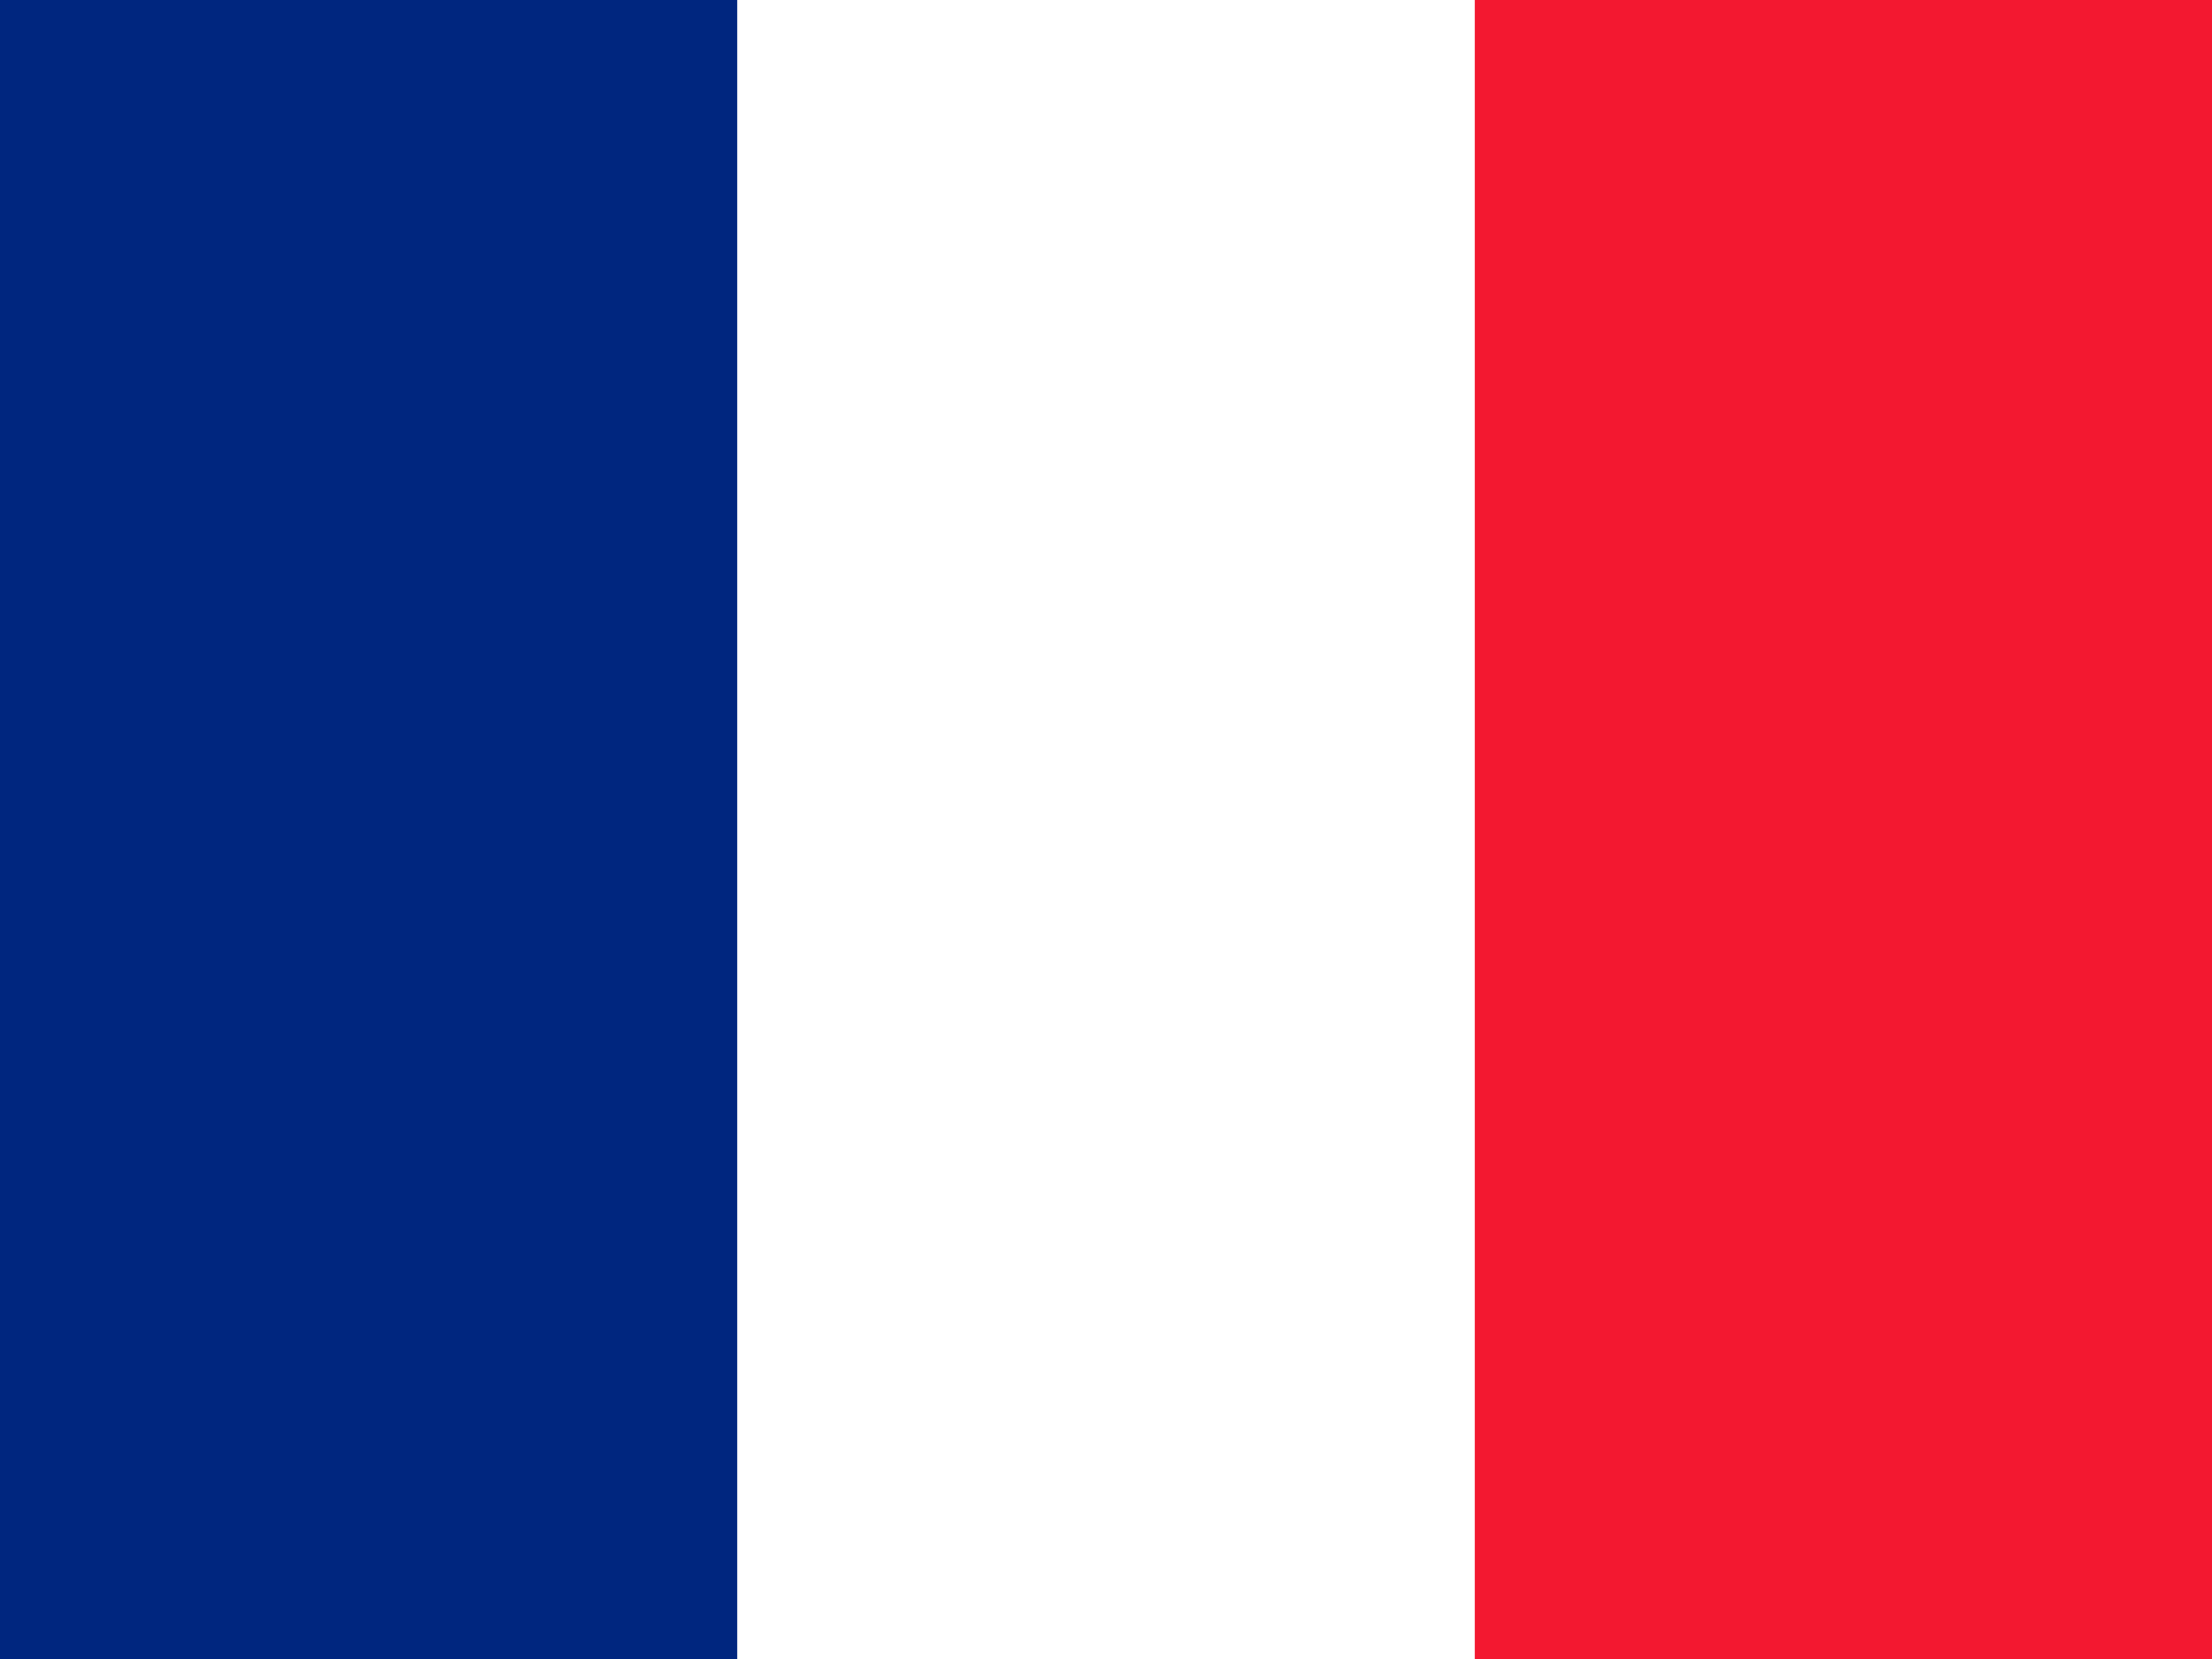
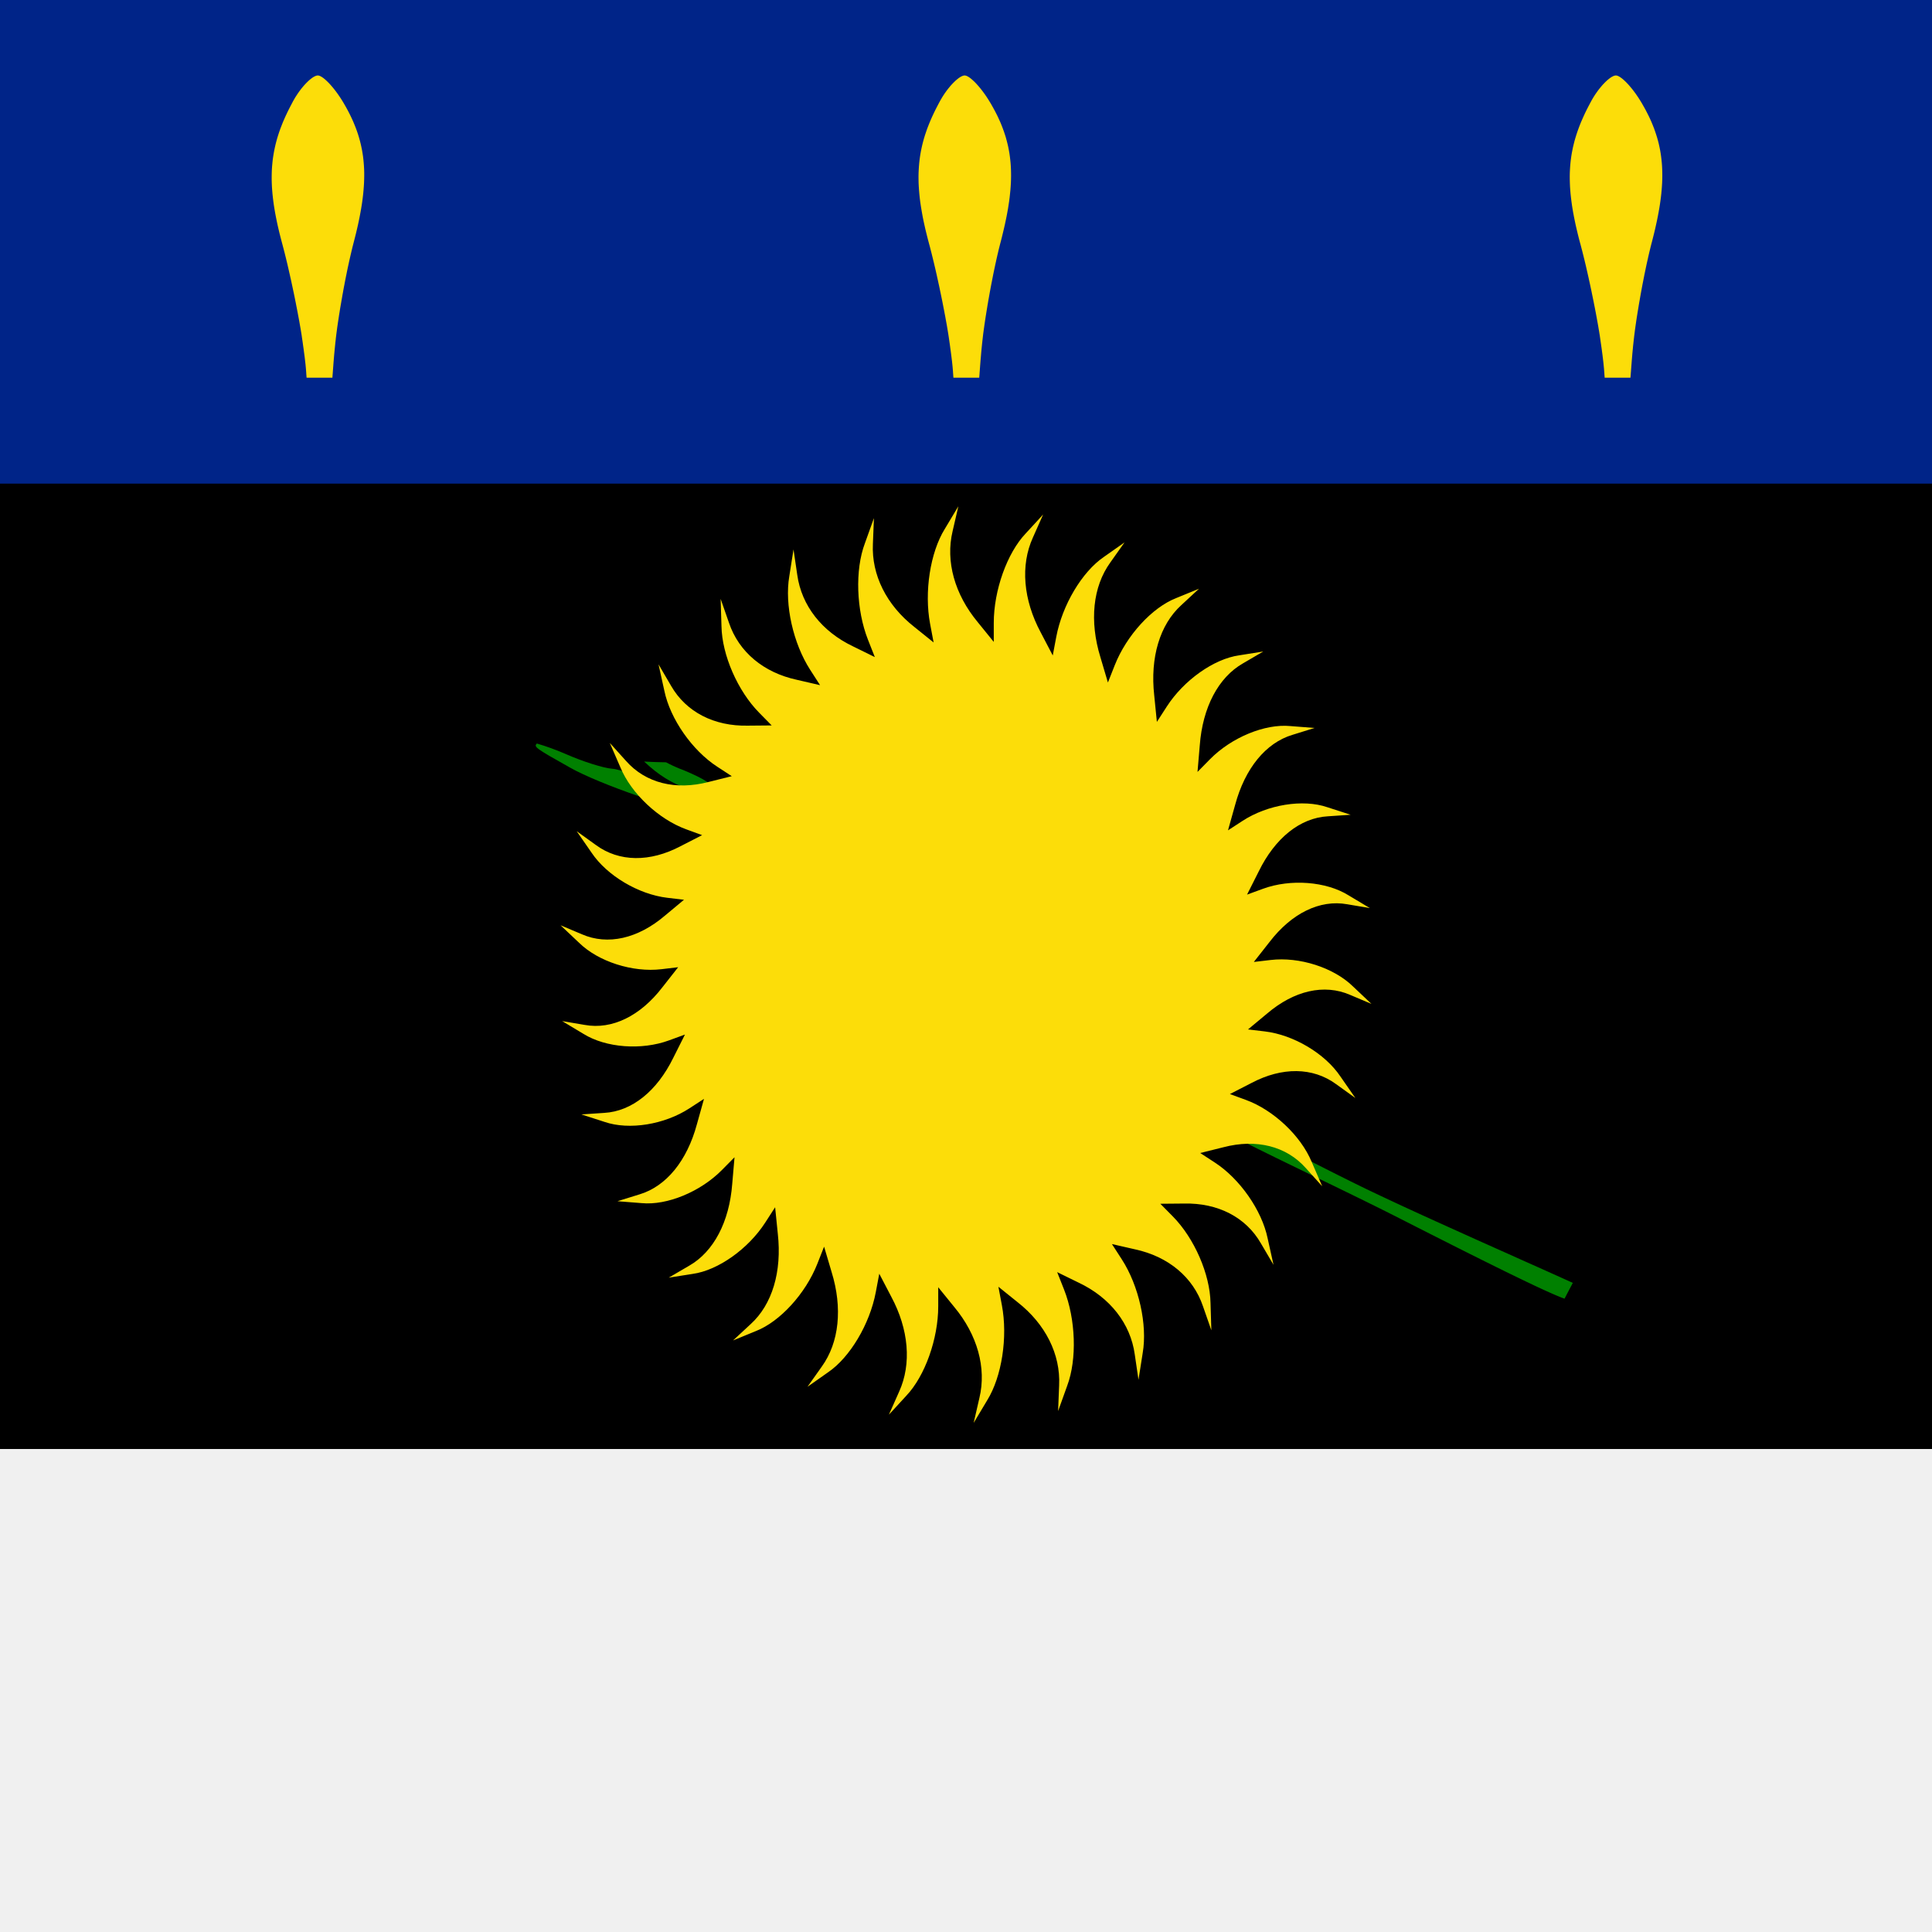
- <svg xmlns="http://www.w3.org/2000/svg" id="flag-icon-css-gp" width="640" height="480">
-   <g fill-rule="evenodd" stroke-width="1pt">
-     <path fill="#fff" d="M0 0h640v480H0z" />
-     <path fill="#00267f" d="M0 0h213.3v480H0z" />
-     <path fill="#f31830" d="M426.7 0H640v480H426.7z" />
+ <svg xmlns="http://www.w3.org/2000/svg" xmlns:xlink="http://www.w3.org/1999/xlink" version="1.1" preserveAspectRatio="xMidYMid meet" viewBox="0 0 640 640" width="640" height="640">
+   <defs>
+     <path d="M640 0C640 0 640 0 640 0C640 288 640 448 640 480C640 480 640 480 640 480C256 480 42.67 480 0 480C0 480 0 480 0 480C0 192 0 32 0 0C0 0 0 0 0 0C384 0 597.33 0 640 0Z" id="h1xH1KIsuO" />
+     <path d="M640 0C640 0 640 0 640 0C640 96.12 640 149.52 640 160.2C640 160.2 640 160.2 640 160.2C256 160.2 42.67 160.2 0 160.2C0 160.2 0 160.2 0 160.2C0 64.08 0 10.68 0 0C0 0 0 0 0 0C384 0 597.33 0 640 0Z" id="auzd9ou3S" />
+     <path d="M187.83 249.96C193.1 252.27 199.91 254.45 202.84 254.66C208.01 254.92 226.3 264.72 226.12 267.08C226.09 269.28 198.43 259.77 188.74 254.23C177.11 247.71 176.83 247.39 177.83 246.3C177.83 246.3 177.83 246.3 177.83 246.3C180.98 247.21 184.31 248.43 187.83 249.96Z" id="eiuFweYsL" />
+     <path d="M215.63 252.38L217.23 252.44L218.75 252.48L220.2 252.51L220.61 252.51L221.68 253.06L222.89 253.65L224.1 254.19L225.31 254.7L226.5 255.15L228.86 256.17L230.93 257.14L232.7 258.06L234.14 258.93L235.25 259.71L236.02 260.42L236.43 261.02L236.47 261.52L236.12 261.89L235.37 262.13L234.22 262.23L232.64 262.17L230.88 261.93L229.12 261.57L227.37 261.07L225.63 260.45L223.89 259.7L222.16 258.82L220.44 257.81L218.72 256.67L217.01 255.41L215.31 254.01L213.61 252.49L213.39 252.27L213.98 252.3L215.63 252.38Z" id="b2dhfwuZWR" />
+     <path d="M402.34 369.37L402.59 369.4L402.87 369.45L403.16 369.51L403.47 369.59L403.81 369.68L404.16 369.8L404.53 369.93L404.92 370.08L405.33 370.24L405.78 370.43L406.28 370.66L406.85 370.92L407.46 371.2L408.13 371.52L408.85 371.86L409.61 372.23L410.42 372.63L411.27 373.05L412.17 373.49L413.1 373.96L414.07 374.44L415.07 374.95L416.11 375.47L417.18 376.01L418.27 376.57L419.4 377.14L420.54 377.72L421.71 378.32L422.9 378.92L424.11 379.54L425.33 380.16L426.57 380.8L427.82 381.43L429.08 382.08L430.35 382.72L431.62 383.37L432.9 384.02L434.18 384.67L435.45 385.32L436.73 385.97L438 386.61L439.26 387.25L440.51 387.88L441.75 388.51L442.98 389.13L444.2 389.73L445.39 390.33L446.57 390.92L447.73 391.49L449.1 392.17L450.57 392.89L452.13 393.65L453.77 394.44L455.49 395.26L457.28 396.11L459.14 396.98L461.06 397.88L463.03 398.8L465.05 399.74L467.12 400.69L469.23 401.66L471.37 402.64L473.53 403.62L475.72 404.62L477.93 405.62L480.14 406.62L482.36 407.62L484.58 408.62L486.79 409.62L488.99 410.61L491.17 411.59L493.33 412.55L495.46 413.51L497.55 414.44L499.61 415.36L501.61 416.26L503.57 417.14L505.47 417.99L507.31 418.81L509.08 419.6L510.78 420.36L512.39 421.08L513.92 421.77L515.37 422.42L516.71 423.02L517.95 423.58L519.09 424.1L520.11 424.56L521.01 424.98L520.92 425.15L520.83 425.32L520.74 425.49L520.65 425.66L520.57 425.83L520.48 425.99L520.39 426.15L520.31 426.31L520.23 426.46L520.15 426.61L520.07 426.76L519.99 426.91L519.91 427.06L519.84 427.2L519.76 427.35L519.69 427.48L519.62 427.62L519.55 427.76L519.48 427.89L519.41 428.02L519.34 428.15L519.28 428.28L519.21 428.4L519.15 428.52L519.09 428.64L519.02 428.76L518.96 428.88L518.9 428.99L518.85 429.1L518.79 429.21L518.73 429.32L518.68 429.42L518.63 429.53L518.57 429.63L518.52 429.73L518.47 429.83L518.42 429.92L518.37 430.02L518.33 430.11L518.28 430.2L517.78 430.02L517.21 429.81L516.57 429.55L515.86 429.26L515.08 428.93L514.25 428.57L513.35 428.17L512.39 427.74L511.38 427.28L510.31 426.79L509.19 426.27L508.02 425.72L506.81 425.14L505.54 424.54L504.24 423.91L502.89 423.26L501.51 422.59L500.09 421.9L498.63 421.19L497.14 420.45L495.62 419.71L494.08 418.94L492.51 418.16L490.91 417.37L489.3 416.56L487.66 415.75L486.01 414.92L484.34 414.08L482.66 413.24L480.97 412.39L479.28 411.53L477.57 410.67L475.87 409.81L474.16 408.95L472.45 408.08L470.75 407.22L469.05 406.36L467.36 405.5L465.67 404.64L464 403.79L462.31 402.93L460.58 402.06L458.83 401.18L457.05 400.29L455.25 399.4L453.42 398.5L451.59 397.59L449.74 396.69L447.88 395.78L446.02 394.87L444.15 393.96L442.29 393.05L440.43 392.15L438.57 391.25L436.73 390.36L434.9 389.47L433.09 388.6L431.31 387.73L429.54 386.87L427.8 386.03L426.1 385.2L424.42 384.38L422.79 383.59L421.19 382.8L419.64 382.04L418.14 381.3L416.68 380.58L415.28 379.88L413.94 379.2L412.66 378.55L411.44 377.93L410.29 377.34L409.21 376.77L408.2 376.23L407.27 375.73L406.42 375.26L405.66 374.82L404.98 374.42L404.39 374.05L403.9 373.72L403.56 373.49L403.25 373.26L402.95 373.02L402.67 372.8L402.42 372.57L402.18 372.35L401.95 372.14L401.75 371.93L401.57 371.72L401.4 371.52L401.26 371.32L401.13 371.14L401.02 370.96L400.94 370.78L400.87 370.62L400.81 370.46L400.78 370.31L400.77 370.17L400.78 370.04L400.8 369.92L400.85 369.81L400.91 369.71L400.99 369.62L401.09 369.55L401.21 369.48L401.35 369.43L401.51 369.39L401.69 369.36L401.89 369.35L402.1 369.35L402.34 369.37Z" id="b17EC3fRIH" />
+     <path d="M330.73 426.25C334.57 429.34 336.71 431.06 337.13 431.4C346.3 438.6 351.35 448.6 350.85 458.92C350.82 459.49 350.71 462.33 350.51 467.44C352.31 462.41 353.32 459.62 353.52 459.06C356.81 450.28 356.36 436.99 352.47 427.15C352.32 426.76 351.56 424.85 350.2 421.41C354.52 423.53 356.93 424.7 357.41 424.94C367.7 429.83 374.49 438.43 375.9 448.65C375.98 449.21 376.4 452.02 377.14 457.07C377.98 451.72 378.45 448.75 378.54 448.16C380.14 438.8 377.25 425.91 371.62 417.19C371.4 416.85 370.31 415.16 368.34 412.11C372.96 413.17 375.53 413.76 376.04 413.87C387.02 416.25 395.24 423.07 398.51 432.74C398.7 433.27 399.62 435.91 401.28 440.68C401.11 435.25 401.02 432.24 401 431.63C400.84 422.11 395.63 410.17 388.52 402.96C388.24 402.68 386.86 401.28 384.37 398.76C389.09 398.72 391.71 398.69 392.23 398.69C403.41 398.44 412.71 403.19 417.69 411.88C417.97 412.35 419.36 414.72 421.87 418.99C420.7 413.73 420.05 410.8 419.92 410.21C418.01 400.94 410.71 390.48 402.42 385.1C402.1 384.89 400.49 383.84 397.59 381.95C402.2 380.81 404.75 380.17 405.27 380.04C416.15 377.18 426.12 379.65 432.6 386.98C432.96 387.38 434.76 389.37 438 392.97C435.89 388.09 434.71 385.38 434.48 384.83C430.89 376.2 421.82 367.69 412.72 364.36C412.37 364.23 410.6 363.58 407.42 362.42C411.71 360.22 414.09 359 414.57 358.75C424.69 353.4 434.9 353.49 442.59 359.13C443.02 359.44 445.14 360.97 448.98 363.73C446.01 359.45 444.36 357.07 444.03 356.6C438.93 348.99 428.49 342.79 418.97 341.67C418.6 341.63 416.75 341.41 413.42 341.01C417.22 337.85 419.33 336.1 419.75 335.75C428.66 328.15 438.66 325.83 447.22 329.56C447.7 329.76 450.06 330.76 454.32 332.56C450.63 329.07 448.57 327.13 448.16 326.74C441.77 320.5 430.41 316.88 420.9 318.01C420.53 318.05 418.68 318.27 415.35 318.66C418.48 314.69 420.21 312.48 420.56 312.03C427.87 302.52 437.23 297.91 446.3 299.55C446.8 299.64 449.29 300.06 453.79 300.82C449.53 298.27 447.17 296.86 446.69 296.57C439.29 291.97 427.51 291.08 418.41 294.41C418.06 294.54 416.29 295.19 413.1 296.35C415.43 291.73 416.72 289.17 416.98 288.65C422.37 277.63 430.68 270.93 439.85 270.41C440.35 270.38 442.87 270.2 447.41 269.9C442.78 268.4 440.2 267.57 439.69 267.4C431.59 264.63 419.91 266.53 411.62 271.92C411.3 272.12 409.69 273.17 406.79 275.06C408.21 269.99 409 267.18 409.16 266.61C412.4 254.57 419.29 246.07 428.16 243.42C428.65 243.27 431.08 242.51 435.46 241.15C430.66 240.77 427.98 240.56 427.45 240.52C419.02 239.7 407.94 244.29 400.83 251.5C400.56 251.78 399.17 253.18 396.69 255.71C397.14 250.42 397.39 247.48 397.44 246.89C398.39 234.35 403.56 224.43 411.75 219.75C412.2 219.49 414.44 218.18 418.47 215.82C413.7 216.58 411.05 216.99 410.52 217.08C402.12 218.25 392.13 225.34 386.51 234.06C386.29 234.4 385.2 236.09 383.23 239.14C382.7 233.86 382.41 230.93 382.35 230.34C380.96 217.85 384.18 206.94 391.33 200.45C391.72 200.09 393.67 198.28 397.18 195.03C392.65 196.88 390.13 197.91 389.63 198.12C381.63 201.24 373.17 210.51 369.28 220.35C369.13 220.73 368.37 222.65 367.01 226.09C365.52 221.05 364.69 218.25 364.52 217.69C360.86 205.8 361.99 194.37 367.79 186.35C368.1 185.9 369.68 183.68 372.51 179.68C368.42 182.55 366.15 184.15 365.7 184.47C358.45 189.39 351.88 200.44 349.9 210.98C349.82 211.39 349.43 213.44 348.74 217.13C346.34 212.55 345.02 210.01 344.75 209.5C338.97 198.72 337.97 187.27 342.16 178.07C342.38 177.56 343.51 175.02 345.55 170.44C342.08 174.21 340.15 176.3 339.77 176.72C333.59 183.23 329.2 195.58 329.2 206.35C329.2 206.77 329.2 208.87 329.2 212.64C326.02 208.72 324.25 206.54 323.9 206.11C316.26 196.92 313.17 185.96 315.56 175.97C315.69 175.42 316.32 172.67 317.47 167.71C314.77 172.22 313.27 174.72 312.97 175.22C308.13 183.03 306.12 196.13 308.11 206.67C308.19 207.08 308.57 209.13 309.27 212.82C305.43 209.73 303.3 208.02 302.87 207.67C293.7 200.48 288.66 190.48 289.16 180.15C289.18 179.58 289.29 176.74 289.5 171.63C287.69 176.66 286.69 179.46 286.49 180.02C283.19 188.79 283.65 202.08 287.53 211.92C287.69 212.31 288.44 214.22 289.8 217.67C285.48 215.55 283.08 214.37 282.6 214.13C272.3 209.24 265.52 200.64 264.1 190.42C264.02 189.86 263.6 187.06 262.86 182.01C262.02 187.35 261.56 190.32 261.46 190.92C259.86 200.27 262.76 213.17 268.38 221.88C268.6 222.22 269.69 223.92 271.66 226.97C267.04 225.9 264.47 225.31 263.96 225.19C252.98 222.82 244.76 216 241.49 206.33C241.31 205.8 240.38 203.16 238.72 198.39C238.89 203.82 238.99 206.83 239 207.44C239.16 216.96 244.38 228.9 251.49 236.1C251.76 236.38 253.14 237.79 255.63 240.31C250.92 240.35 248.29 240.38 247.77 240.38C236.6 240.63 227.29 235.88 222.31 227.2C222.03 226.72 220.64 224.35 218.14 220.07C219.3 225.34 219.95 228.27 220.08 228.85C222 238.14 229.3 248.59 237.58 253.97C237.9 254.18 239.51 255.23 242.41 257.12C237.81 258.26 235.25 258.9 234.74 259.03C223.85 261.89 213.88 259.42 207.4 252.09C207.04 251.69 205.24 249.7 202 246.1C204.12 250.98 205.29 253.69 205.53 254.24C209.11 262.87 218.18 271.38 227.28 274.71C227.63 274.84 229.4 275.48 232.59 276.65C228.3 278.85 225.91 280.07 225.43 280.32C215.31 285.66 205.1 285.58 197.41 279.93C196.99 279.63 194.86 278.09 191.03 275.34C193.99 279.62 195.64 281.99 195.97 282.47C201.07 290.07 211.52 296.27 221.03 297.4C221.4 297.44 223.25 297.66 226.58 298.06C222.79 301.21 220.68 302.97 220.26 303.32C211.35 310.92 201.34 313.23 192.78 309.5C192.31 309.3 189.94 308.31 185.69 306.51C189.38 310 191.43 311.94 191.84 312.32C198.23 318.57 209.59 322.19 219.11 321.06C219.48 321.02 221.33 320.8 224.65 320.4C221.53 324.38 219.79 326.59 219.44 327.03C212.13 336.55 202.77 341.16 193.71 339.52C193.21 339.43 190.71 339.01 186.22 338.25C190.47 340.8 192.84 342.21 193.31 342.5C200.72 347.1 212.49 347.98 221.59 344.65C221.95 344.52 223.72 343.88 226.9 342.71C224.58 347.34 223.28 349.9 223.03 350.42C217.63 361.44 209.33 368.14 200.16 368.66C199.65 368.69 197.13 368.86 192.6 369.17C197.23 370.66 199.8 371.5 200.32 371.66C208.41 374.43 220.1 372.54 228.38 367.15C228.7 366.94 230.32 365.89 233.21 364.01C231.79 369.07 231 371.89 230.85 372.45C227.6 384.5 220.72 392.99 211.85 395.65C211.36 395.8 208.92 396.56 204.54 397.92C209.35 398.3 212.02 398.51 212.56 398.55C220.98 399.36 232.07 394.77 239.17 387.56C239.45 387.28 240.83 385.88 243.32 383.36C242.86 388.65 242.61 391.59 242.56 392.17C241.61 404.71 236.45 414.64 228.26 419.31C227.81 419.57 225.57 420.88 221.53 423.24C226.3 422.49 228.96 422.07 229.49 421.99C237.88 420.81 247.87 413.72 253.49 405C253.71 404.66 254.81 402.97 256.77 399.92C257.31 405.2 257.6 408.13 257.66 408.72C259.05 421.21 255.83 432.12 248.68 438.62C248.29 438.98 246.34 440.78 242.83 444.04C247.36 442.18 249.87 441.15 250.38 440.94C258.37 437.83 266.83 428.55 270.73 418.71C270.88 418.33 271.63 416.41 272.99 412.97C274.49 418.01 275.32 420.81 275.48 421.37C279.15 433.26 278.01 444.69 272.22 452.71C271.9 453.16 270.33 455.38 267.49 459.39C271.58 456.51 273.85 454.91 274.31 454.59C281.55 449.67 288.12 438.62 290.11 428.08C290.19 427.67 290.57 425.62 291.27 421.94C293.66 426.51 294.99 429.06 295.25 429.57C301.03 440.34 302.03 451.79 297.85 461C297.62 461.5 296.49 464.05 294.46 468.63C297.93 464.86 299.85 462.76 300.24 462.34C306.41 455.83 310.8 443.49 310.8 432.71C310.8 432.29 310.8 430.2 310.8 426.42C313.98 430.34 315.75 432.52 316.11 432.96C323.75 442.14 326.84 453.11 324.44 463.09C324.32 463.64 323.68 466.4 322.54 471.35C325.23 466.85 326.73 464.35 327.03 463.85C331.87 456.03 333.88 442.93 331.89 432.39C331.82 431.98 331.43 429.93 330.73 426.24" id="dCLCKC8wp" />
+     <path d="M319.82 25.03L319.97 25.07L320.13 25.12L320.3 25.19L320.47 25.27L320.65 25.37L320.84 25.48L321.03 25.6L321.23 25.74L321.43 25.89L321.64 26.05L321.85 26.23L322.06 26.41L322.28 26.61L322.51 26.82L322.74 27.03L322.97 27.26L323.2 27.5L323.44 27.75L323.67 28.01L323.91 28.28L324.16 28.56L324.4 28.85L324.64 29.14L324.89 29.44L325.13 29.75L325.38 30.07L325.62 30.39L325.87 30.73L326.11 31.06L326.36 31.41L326.6 31.76L326.84 32.11L327.07 32.47L327.31 32.84L327.54 33.21L327.77 33.58L328 33.96L328.23 34.34L328.82 35.38L329.38 36.4L329.92 37.43L330.43 38.44L330.9 39.46L331.36 40.47L331.78 41.49L332.17 42.5L332.54 43.52L332.88 44.53L333.2 45.55L333.48 46.58L333.74 47.6L333.98 48.64L334.18 49.67L334.37 50.72L334.52 51.77L334.65 52.84L334.76 53.91L334.84 54.99L334.89 56.08L334.92 57.19L334.93 58.31L334.91 59.44L334.87 60.59L334.8 61.76L334.71 62.94L334.59 64.13L334.46 65.35L334.3 66.59L334.11 67.84L333.91 69.12L333.68 70.42L333.43 71.74L333.15 73.08L332.86 74.45L332.54 75.84L332.2 77.27L331.85 78.71L331.47 80.19L331.27 80.94L331.08 81.71L330.88 82.49L330.69 83.29L330.5 84.1L330.31 84.92L330.12 85.75L329.94 86.58L329.75 87.43L329.57 88.28L329.39 89.13L329.21 90L329.03 90.86L328.86 91.72L328.69 92.59L328.52 93.46L328.35 94.32L328.19 95.18L328.03 96.04L327.87 96.9L327.72 97.75L327.57 98.59L327.42 99.42L327.28 100.24L327.14 101.06L327.01 101.86L326.88 102.65L326.75 103.43L326.63 104.19L326.51 104.93L326.4 105.66L326.29 106.37L326.19 107.07L326.09 107.74L326 108.39L325.91 109.02L325.83 109.62L325.75 110.2L325.68 110.75L325.62 111.28L325.57 111.72L325.52 112.15L325.47 112.58L325.42 113L325.38 113.41L325.33 113.82L325.29 114.22L325.25 114.62L325.21 115.01L325.17 115.4L325.13 115.78L325.1 116.16L325.06 116.53L325.03 116.9L325 117.26L324.97 117.62L324.94 117.98L324.91 118.33L324.88 118.67L324.85 119.01L324.82 119.35L324.79 119.68L324.77 120.01L324.74 120.34L324.72 120.66L324.69 120.98L324.67 121.29L324.65 121.61L324.62 121.91L324.6 122.22L324.58 122.52L324.56 122.82L324.53 123.12L324.51 123.41L324.49 123.7L324.47 123.99L324.45 124.27L324.42 124.56L324.4 124.84L324.38 125.12L324.22 125.12L324.05 125.12L323.87 125.12L323.69 125.12L323.5 125.12L323.3 125.12L323.09 125.12L322.88 125.12L322.67 125.12L322.45 125.12L322.22 125.12L321.99 125.12L321.76 125.12L321.52 125.12L321.29 125.12L321.04 125.12L320.8 125.12L320.56 125.12L320.32 125.12L320.07 125.12L319.83 125.12L319.58 125.12L319.34 125.12L319.1 125.12L318.86 125.12L318.63 125.12L318.39 125.12L318.16 125.12L317.94 125.12L317.29 125.12L317.08 125.12L316.88 125.12L316.69 125.12L316.5 125.12L316.32 125.12L316.15 125.12L315.99 125.12L315.84 125.12L315.82 124.95L315.81 124.78L315.79 124.62L315.78 124.45L315.77 124.29L315.76 124.13L315.75 123.96L315.74 123.8L315.72 123.63L315.71 123.45L315.7 123.27L315.69 123.09L315.67 122.89L315.66 122.69L315.64 122.48L315.62 122.26L315.6 122.03L315.58 121.78L315.56 121.52L315.53 121.25L315.5 120.96L315.47 120.65L315.43 120.33L315.4 119.98L315.36 119.62L315.31 119.24L315.26 118.83L315.21 118.4L315.15 117.95L315.09 117.47L315.03 116.97L314.96 116.44L314.88 115.88L314.8 115.29L314.72 114.68L314.63 114.03L314.53 113.35L314.43 112.63L314.32 111.89L314.2 111.1L314.11 110.52L314.01 109.92L313.91 109.3L313.8 108.65L313.69 107.99L313.57 107.31L313.44 106.6L313.31 105.89L313.18 105.15L313.04 104.4L312.89 103.64L312.75 102.87L312.59 102.08L312.44 101.29L312.28 100.48L312.12 99.66L311.95 98.84L311.78 98.01L311.61 97.18L311.43 96.34L311.26 95.5L311.08 94.65L310.89 93.81L310.71 92.96L310.52 92.12L310.34 91.28L310.15 90.44L309.96 89.6L309.77 88.77L309.57 87.94L309.38 87.12L309.18 86.31L308.99 85.51L308.79 84.72L308.6 83.94L308.4 83.17L308.21 82.42L308.02 81.68L307.82 80.95L307.63 80.24L307.24 78.75L306.88 77.3L306.53 75.87L306.22 74.48L305.92 73.11L305.65 71.76L305.41 70.44L305.19 69.15L304.99 67.88L304.81 66.63L304.66 65.4L304.54 64.19L304.44 63L304.36 61.83L304.3 60.67L304.28 59.53L304.27 58.41L304.29 57.3L304.34 56.2L304.41 55.11L304.5 54.03L304.62 52.96L304.76 51.91L304.93 50.85L305.12 49.81L305.34 48.77L305.58 47.73L305.85 46.69L306.14 45.66L306.46 44.63L306.81 43.6L307.17 42.56L307.57 41.53L307.99 40.49L308.43 39.45L308.9 38.4L309.4 37.34L309.92 36.28L310.47 35.21L311.04 34.12L311.25 33.74L311.46 33.35L311.67 32.97L311.89 32.6L312.11 32.23L312.33 31.87L312.56 31.52L312.79 31.17L313.02 30.83L313.26 30.5L313.49 30.17L313.73 29.85L313.97 29.54L314.21 29.24L314.45 28.95L314.68 28.66L314.92 28.38L315.16 28.11L315.4 27.86L315.63 27.61L315.87 27.37L316.1 27.14L316.33 26.92L316.55 26.71L316.78 26.51L317 26.33L317.21 26.15L317.43 25.99L317.63 25.83L317.84 25.69L318.04 25.56L318.23 25.45L318.42 25.35L318.6 25.26L318.77 25.18L318.94 25.12L319.1 25.07L319.25 25.03L319.4 25.01L319.53 25L319.67 25.01L319.82 25.03Z" id="b34jb04aAN" />
+     <path d="M105.54 25.03L105.7 25.07L105.86 25.12L106.02 25.19L106.2 25.27L106.38 25.37L106.56 25.48L106.76 25.6L106.95 25.74L107.16 25.89L107.36 26.05L107.58 26.23L107.79 26.41L108.01 26.61L108.24 26.82L108.46 27.03L108.69 27.26L108.93 27.5L109.16 27.75L109.4 28.01L109.64 28.28L109.88 28.56L110.13 28.85L110.37 29.14L110.61 29.44L110.86 29.75L111.1 30.07L111.35 30.39L111.59 30.73L111.84 31.06L112.08 31.41L112.32 31.76L112.56 32.11L112.8 32.47L113.04 32.84L113.27 33.21L113.5 33.58L113.73 33.96L113.95 34.34L114.55 35.38L115.11 36.4L115.65 37.43L116.15 38.44L116.63 39.46L117.08 40.47L117.5 41.49L117.9 42.5L118.27 43.52L118.61 44.53L118.92 45.55L119.21 46.58L119.47 47.6L119.7 48.64L119.91 49.67L120.09 50.72L120.25 51.77L120.38 52.84L120.48 53.91L120.56 54.99L120.62 56.08L120.65 57.19L120.65 58.31L120.63 59.44L120.59 60.59L120.52 61.76L120.43 62.94L120.32 64.13L120.18 65.35L120.02 66.59L119.84 67.84L119.63 69.12L119.4 70.42L119.15 71.74L118.88 73.08L118.59 74.45L118.27 75.84L117.93 77.27L117.57 78.71L117.19 80.19L117 80.94L116.8 81.71L116.61 82.49L116.42 83.29L116.23 84.1L116.04 84.92L115.85 85.75L115.66 86.58L115.48 87.43L115.29 88.28L115.11 89.13L114.93 90L114.76 90.86L114.58 91.72L114.41 92.59L114.24 93.46L114.08 94.32L113.91 95.18L113.75 96.04L113.6 96.9L113.44 97.75L113.3 98.59L113.15 99.42L113.01 100.24L112.87 101.06L112.73 101.86L112.6 102.65L112.48 103.43L112.35 104.19L112.24 104.93L112.13 105.66L112.02 106.37L111.91 107.07L111.82 107.74L111.72 108.39L111.64 109.02L111.56 109.62L111.48 110.2L111.41 110.75L111.35 111.28L111.29 111.72L111.24 112.15L111.2 112.58L111.15 113L111.1 113.41L111.06 113.82L111.02 114.22L110.98 114.62L110.94 115.01L110.9 115.4L110.86 115.78L110.83 116.16L110.79 116.53L110.76 116.9L110.72 117.26L110.69 117.62L110.66 117.98L110.63 118.33L110.6 118.67L110.57 119.01L110.55 119.35L110.52 119.68L110.49 120.01L110.47 120.34L110.44 120.66L110.42 120.98L110.4 121.29L110.37 121.61L110.35 121.91L110.33 122.22L110.3 122.52L110.28 122.82L110.26 123.12L110.24 123.41L110.22 123.7L110.19 123.99L110.17 124.27L110.15 124.56L110.13 124.84L110.11 125.12L109.95 125.12L109.78 125.12L109.6 125.12L109.42 125.12L109.22 125.12L109.03 125.12L108.82 125.12L108.61 125.12L108.39 125.12L108.17 125.12L107.95 125.12L107.72 125.12L107.49 125.12L107.25 125.12L107.01 125.12L106.77 125.12L106.53 125.12L106.29 125.12L106.04 125.12L105.8 125.12L105.55 125.12L105.31 125.12L105.07 125.12L104.83 125.12L104.59 125.12L104.35 125.12L104.12 125.12L103.89 125.12L103.66 125.12L103.01 125.12L102.81 125.12L102.61 125.12L102.41 125.12L102.23 125.12L102.05 125.12L101.88 125.12L101.72 125.12L101.57 125.12L101.55 124.95L101.53 124.78L101.52 124.62L101.51 124.45L101.5 124.29L101.48 124.13L101.47 123.96L101.46 123.8L101.45 123.63L101.44 123.45L101.43 123.27L101.41 123.09L101.4 122.89L101.38 122.69L101.37 122.48L101.35 122.26L101.33 122.03L101.31 121.78L101.28 121.52L101.26 121.25L101.23 120.96L101.2 120.65L101.16 120.33L101.12 119.98L101.08 119.62L101.04 119.24L100.99 118.83L100.94 118.4L100.88 117.95L100.82 117.47L100.75 116.97L100.68 116.44L100.61 115.88L100.53 115.29L100.44 114.68L100.35 114.03L100.26 113.35L100.15 112.63L100.04 111.89L99.93 111.1L99.84 110.52L99.74 109.92L99.64 109.3L99.53 108.65L99.41 107.99L99.29 107.31L99.17 106.6L99.04 105.89L98.9 105.15L98.76 104.4L98.62 103.64L98.47 102.87L98.32 102.08L98.16 101.29L98.01 100.48L97.84 99.66L97.68 98.84L97.51 98.01L97.34 97.18L97.16 96.34L96.98 95.5L96.8 94.65L96.62 93.81L96.44 92.96L96.25 92.12L96.06 91.28L95.87 90.44L95.68 89.6L95.49 88.77L95.3 87.94L95.11 87.12L94.91 86.31L94.72 85.51L94.52 84.72L94.33 83.94L94.13 83.17L93.94 82.42L93.74 81.68L93.55 80.95L93.36 80.24L92.97 78.75L92.6 77.3L92.26 75.87L91.94 74.48L91.65 73.11L91.38 71.76L91.13 70.44L90.91 69.15L90.71 67.88L90.54 66.63L90.39 65.4L90.26 64.19L90.16 63L90.08 61.83L90.03 60.67L90 59.53L90 58.41L90.02 57.3L90.06 56.2L90.13 55.11L90.23 54.03L90.34 52.96L90.49 51.91L90.66 50.85L90.85 49.81L91.07 48.77L91.31 47.73L91.58 46.69L91.87 45.66L92.19 44.63L92.53 43.6L92.9 42.56L93.3 41.53L93.71 40.49L94.16 39.45L94.63 38.4L95.13 37.34L95.65 36.28L96.2 35.21L96.77 34.12L96.97 33.74L97.18 33.35L97.4 32.97L97.61 32.6L97.83 32.23L98.06 31.87L98.29 31.52L98.52 31.17L98.75 30.83L98.98 30.5L99.22 30.17L99.46 29.85L99.69 29.54L99.93 29.24L100.17 28.95L100.41 28.66L100.65 28.38L100.89 28.11L101.12 27.86L101.36 27.61L101.59 27.37L101.83 27.14L102.05 26.92L102.28 26.71L102.5 26.51L102.72 26.33L102.94 26.15L103.15 25.99L103.36 25.83L103.56 25.69L103.76 25.56L103.96 25.45L104.14 25.35L104.32 25.26L104.5 25.18L104.66 25.12L104.83 25.07L104.98 25.03L105.12 25.01L105.26 25L105.4 25.01L105.54 25.03Z" id="a1qhWRjHF2" />
+     <path d="M535.55 25.03L535.7 25.07L535.86 25.12L536.03 25.19L536.2 25.27L536.38 25.37L536.57 25.48L536.76 25.6L536.96 25.74L537.16 25.89L537.37 26.05L537.58 26.23L537.8 26.41L538.02 26.61L538.24 26.82L538.47 27.03L538.7 27.26L538.93 27.5L539.17 27.75L539.41 28.01L539.65 28.28L539.89 28.56L540.13 28.85L540.38 29.14L540.62 29.44L540.87 29.75L541.11 30.07L541.36 30.39L541.6 30.73L541.85 31.06L542.09 31.41L542.33 31.76L542.57 32.11L542.81 32.47L543.04 32.84L543.28 33.21L543.51 33.58L543.74 33.96L543.96 34.34L544.55 35.38L545.12 36.4L545.65 37.43L546.16 38.44L546.64 39.46L547.09 40.47L547.51 41.49L547.91 42.5L548.27 43.52L548.61 44.53L548.93 45.55L549.22 46.58L549.48 47.6L549.71 48.64L549.92 49.67L550.1 50.72L550.25 51.77L550.38 52.84L550.49 53.91L550.57 54.99L550.62 56.08L550.65 57.19L550.66 58.31L550.64 59.44L550.6 60.59L550.53 61.76L550.44 62.94L550.33 64.13L550.19 65.35L550.03 66.59L549.85 67.84L549.64 69.12L549.41 70.42L549.16 71.74L548.89 73.08L548.59 74.45L548.28 75.84L547.94 77.27L547.58 78.71L547.2 80.19L547 80.94L546.81 81.71L546.62 82.49L546.42 83.29L546.23 84.1L546.04 84.92L545.86 85.75L545.67 86.58L545.48 87.43L545.3 88.28L545.12 89.13L544.94 90L544.76 90.86L544.59 91.72L544.42 92.59L544.25 93.46L544.08 94.32L543.92 95.18L543.76 96.04L543.6 96.9L543.45 97.75L543.3 98.59L543.16 99.42L543.01 100.24L542.87 101.06L542.74 101.86L542.61 102.65L542.48 103.43L542.36 104.19L542.24 104.93L542.13 105.66L542.02 106.37L541.92 107.07L541.82 107.74L541.73 108.39L541.64 109.02L541.56 109.62L541.49 110.2L541.42 110.75L541.35 111.28L541.3 111.72L541.25 112.15L541.2 112.58L541.16 113L541.11 113.41L541.07 113.82L541.02 114.22L540.98 114.62L540.94 115.01L540.91 115.4L540.87 115.78L540.83 116.16L540.8 116.53L540.76 116.9L540.73 117.26L540.7 117.62L540.67 117.98L540.64 118.33L540.61 118.67L540.58 119.01L540.55 119.35L540.53 119.68L540.5 120.01L540.48 120.34L540.45 120.66L540.43 120.98L540.4 121.29L540.38 121.61L540.36 121.91L540.33 122.22L540.31 122.52L540.29 122.82L540.27 123.12L540.24 123.41L540.22 123.7L540.2 123.99L540.18 124.27L540.16 124.56L540.13 124.84L540.11 125.12L539.95 125.12L539.78 125.12L539.61 125.12L539.42 125.12L539.23 125.12L539.03 125.12L538.83 125.12L538.62 125.12L538.4 125.12L538.18 125.12L537.95 125.12L537.73 125.12L537.49 125.12L537.26 125.12L537.02 125.12L536.78 125.12L536.54 125.12L536.29 125.12L536.05 125.12L535.8 125.12L535.56 125.12L535.32 125.12L535.07 125.12L534.83 125.12L534.6 125.12L534.36 125.12L534.13 125.12L533.9 125.12L533.67 125.12L533.02 125.12L532.81 125.12L532.61 125.12L532.42 125.12L532.24 125.12L532.06 125.12L531.89 125.12L531.73 125.12L531.57 125.12L531.56 124.95L531.54 124.78L531.53 124.62L531.52 124.45L531.5 124.29L531.49 124.13L531.48 123.96L531.47 123.8L531.46 123.63L531.45 123.45L531.43 123.27L531.42 123.09L531.41 122.89L531.39 122.69L531.37 122.48L531.36 122.26L531.34 122.03L531.31 121.78L531.29 121.52L531.26 121.25L531.23 120.96L531.2 120.65L531.17 120.33L531.13 119.98L531.09 119.62L531.04 119.24L531 118.83L530.94 118.4L530.89 117.95L530.83 117.47L530.76 116.97L530.69 116.44L530.62 115.88L530.54 115.29L530.45 114.68L530.36 114.03L530.26 113.35L530.16 112.63L530.05 111.89L529.94 111.1L529.84 110.52L529.75 109.92L529.64 109.3L529.53 108.65L529.42 107.99L529.3 107.31L529.17 106.6L529.04 105.89L528.91 105.15L528.77 104.4L528.63 103.64L528.48 102.87L528.33 102.08L528.17 101.29L528.01 100.48L527.85 99.66L527.68 98.84L527.51 98.01L527.34 97.18L527.17 96.34L526.99 95.5L526.81 94.65L526.63 93.81L526.44 92.96L526.26 92.12L526.07 91.28L525.88 90.44L525.69 89.6L525.5 88.77L525.31 87.94L525.11 87.12L524.92 86.31L524.72 85.51L524.53 84.72L524.33 83.94L524.14 83.17L523.94 82.42L523.75 81.68L523.56 80.95L523.36 80.24L522.97 78.75L522.61 77.3L522.27 75.87L521.95 74.48L521.66 73.11L521.39 71.76L521.14 70.44L520.92 69.15L520.72 67.88L520.55 66.63L520.4 65.4L520.27 64.19L520.17 63L520.09 61.83L520.04 60.67L520.01 59.53L520 58.41L520.02 57.3L520.07 56.2L520.14 55.11L520.23 54.03L520.35 52.96L520.49 51.91L520.66 50.85L520.86 49.81L521.07 48.77L521.32 47.73L521.58 46.69L521.88 45.66L522.2 44.63L522.54 43.6L522.91 42.56L523.3 41.53L523.72 40.49L524.17 39.45L524.64 38.4L525.13 37.34L525.65 36.28L526.2 35.21L526.78 34.12L526.98 33.74L527.19 33.35L527.4 32.97L527.62 32.6L527.84 32.23L528.07 31.87L528.29 31.52L528.52 31.17L528.76 30.83L528.99 30.5L529.23 30.17L529.46 29.85L529.7 29.54L529.94 29.24L530.18 28.95L530.42 28.66L530.66 28.38L530.89 28.11L531.13 27.86L531.37 27.61L531.6 27.37L531.83 27.14L532.06 26.92L532.29 26.71L532.51 26.51L532.73 26.33L532.95 26.15L533.16 25.99L533.37 25.83L533.57 25.69L533.77 25.56L533.96 25.45L534.15 25.35L534.33 25.26L534.5 25.18L534.67 25.12L534.83 25.07L534.99 25.03L535.13 25.01L535.27 25L535.41 25.01L535.55 25.03Z" id="lqemAdahR" />
+   </defs>
+   <g>
+     <g>
+       <g>
+         <use xlink:href="#h1xH1KIsuO" opacity="1" fill="#000000" fill-opacity="1" />
+         <g>
+           <use xlink:href="#h1xH1KIsuO" opacity="1" fill-opacity="0" stroke="#000000" stroke-width="1" stroke-opacity="0" />
+         </g>
+       </g>
+       <g>
+         <use xlink:href="#auzd9ou3S" opacity="1" fill="#002488" fill-opacity="1" />
+         <g>
+           <use xlink:href="#auzd9ou3S" opacity="1" fill-opacity="0" stroke="#000000" stroke-width="1" stroke-opacity="0" />
+         </g>
+       </g>
+       <g>
+         <use xlink:href="#eiuFweYsL" opacity="1" fill="#008000" fill-opacity="1" />
+         <g>
+           <use xlink:href="#eiuFweYsL" opacity="1" fill-opacity="0" stroke="#000000" stroke-width="1" stroke-opacity="0" />
+         </g>
+       </g>
+       <g>
+         <use xlink:href="#b2dhfwuZWR" opacity="1" fill="#008000" fill-opacity="1" />
+         <g>
+           <use xlink:href="#b2dhfwuZWR" opacity="1" fill-opacity="0" stroke="#000000" stroke-width="1" stroke-opacity="0" />
+         </g>
+       </g>
+       <g>
+         <use xlink:href="#b17EC3fRIH" opacity="1" fill="#008000" fill-opacity="1" />
+         <g>
+           <use xlink:href="#b17EC3fRIH" opacity="1" fill-opacity="0" stroke="#000000" stroke-width="1" stroke-opacity="0" />
+         </g>
+       </g>
+       <g>
+         <use xlink:href="#dCLCKC8wp" opacity="1" fill="#fcdd09" fill-opacity="1" />
+         <g>
+           <use xlink:href="#dCLCKC8wp" opacity="1" fill-opacity="0" stroke="#000000" stroke-width="1" stroke-opacity="0" />
+         </g>
+       </g>
+       <g>
+         <use xlink:href="#b34jb04aAN" opacity="1" fill="#fcdd09" fill-opacity="1" />
+         <g>
+           <use xlink:href="#b34jb04aAN" opacity="1" fill-opacity="0" stroke="#000000" stroke-width="1" stroke-opacity="0" />
+         </g>
+       </g>
+       <g>
+         <use xlink:href="#a1qhWRjHF2" opacity="1" fill="#fcdd09" fill-opacity="1" />
+         <g>
+           <use xlink:href="#a1qhWRjHF2" opacity="1" fill-opacity="0" stroke="#000000" stroke-width="1" stroke-opacity="0" />
+         </g>
+       </g>
+       <g>
+         <use xlink:href="#lqemAdahR" opacity="1" fill="#fcdd09" fill-opacity="1" />
+         <g>
+           <use xlink:href="#lqemAdahR" opacity="1" fill-opacity="0" stroke="#000000" stroke-width="1" stroke-opacity="0" />
+         </g>
+       </g>
+     </g>
  </g>
</svg>
